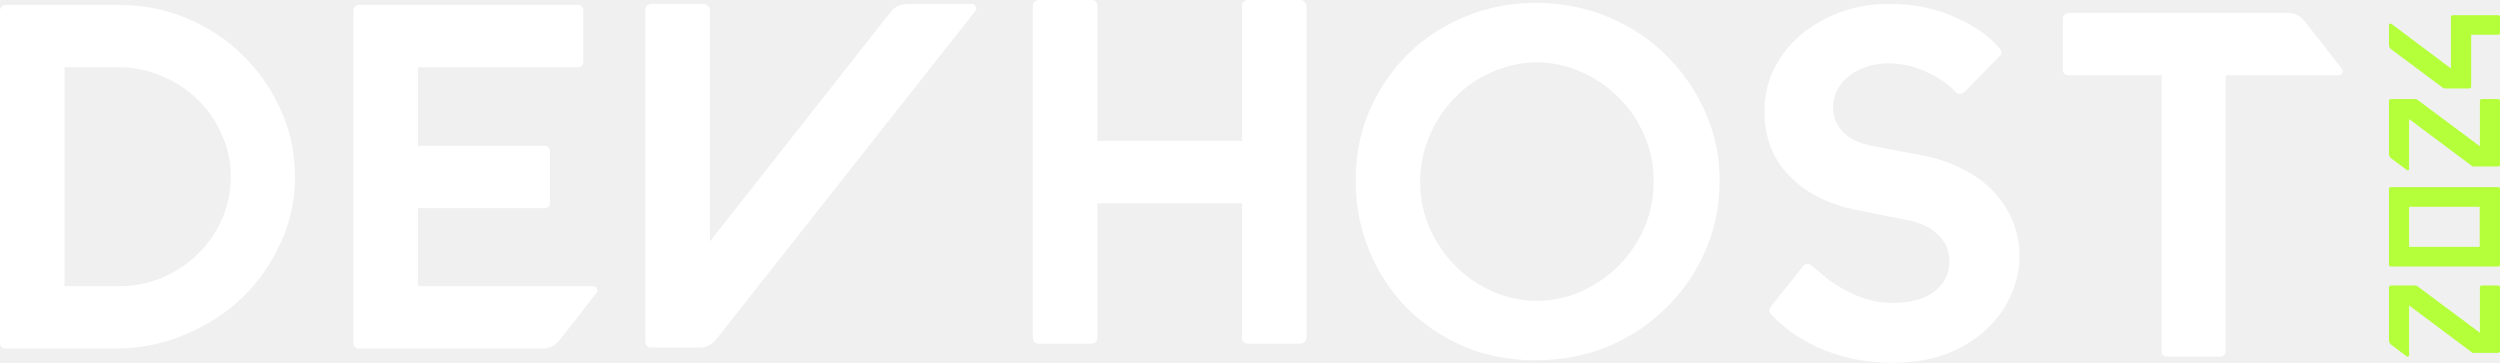
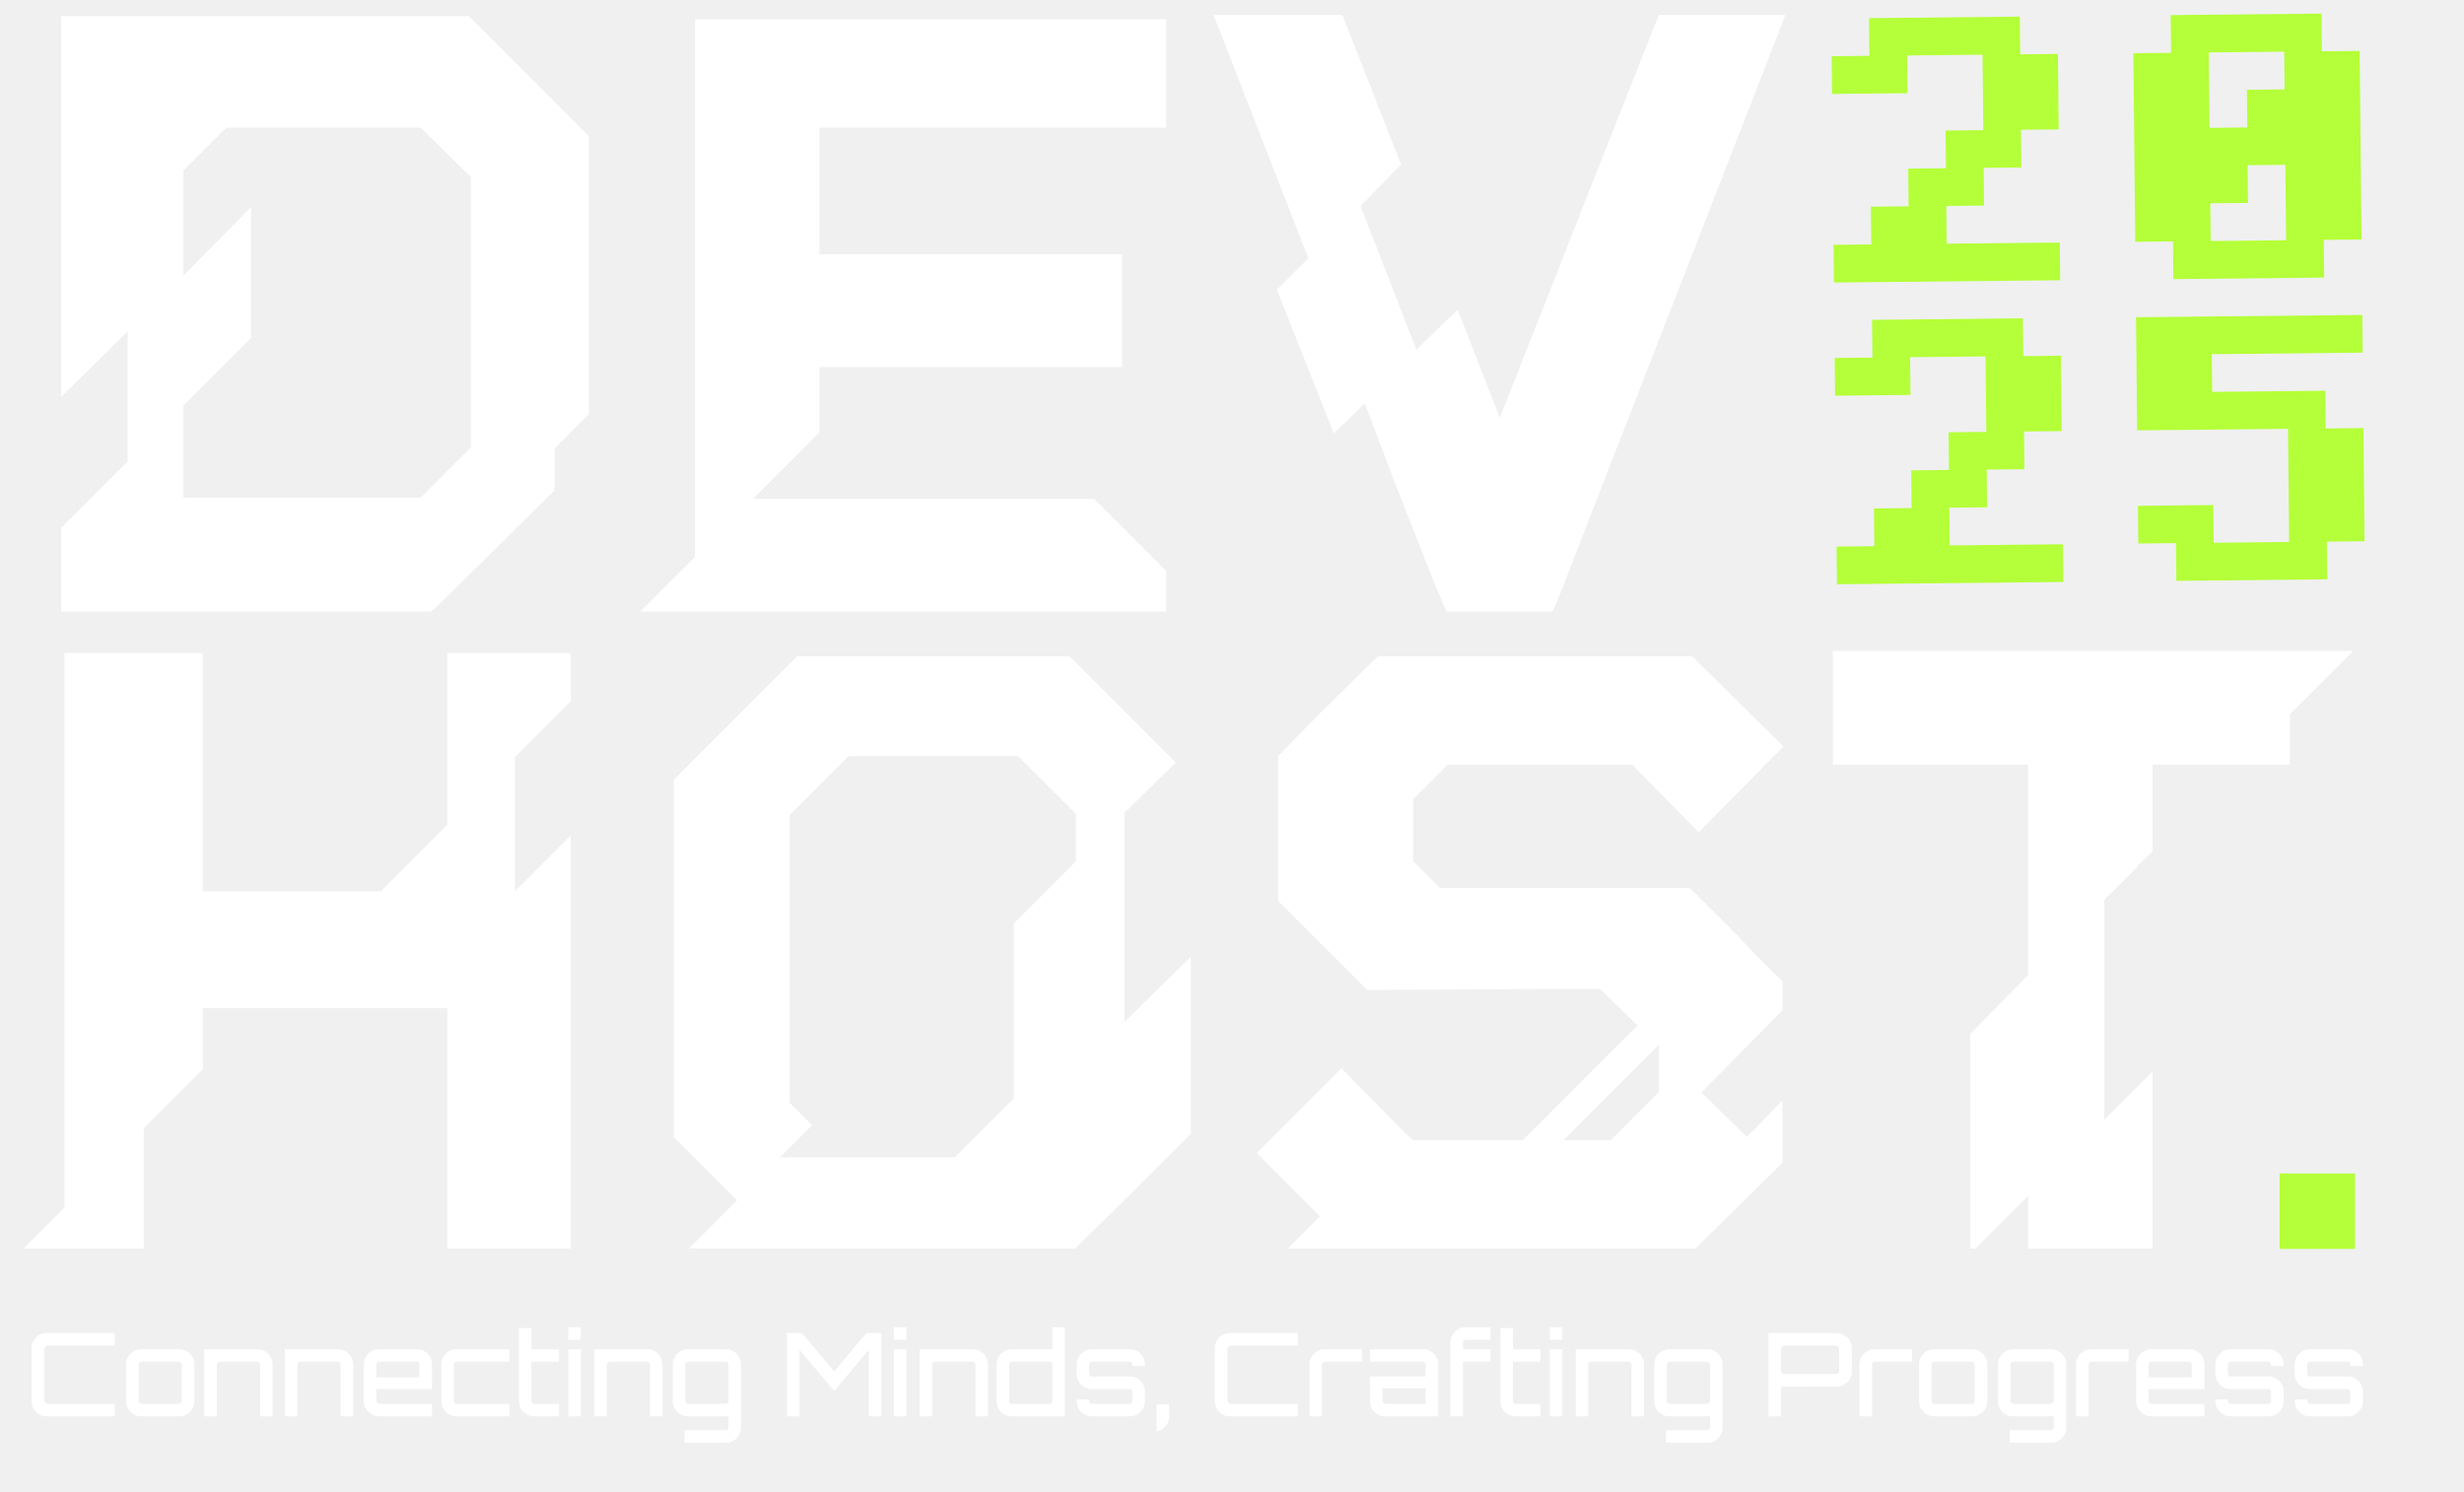
- <svg xmlns="http://www.w3.org/2000/svg" width="1647" height="239" viewBox="0 0 1647 239" fill="none">
-   <path d="M0 7.115C0 6.037 0.332 5.174 0.996 4.527C1.882 3.665 2.878 3.234 3.985 3.234H78.037C93.977 3.234 108.92 6.144 122.867 11.966C136.814 17.787 148.991 25.765 159.396 35.898C169.801 45.816 178.102 57.567 184.301 71.15C190.721 84.517 194.042 98.855 194.263 114.163C194.706 130.118 191.717 145.103 185.297 159.117C179.099 173.132 170.575 185.421 159.728 195.986C148.88 206.335 136.15 214.528 121.539 220.565C107.149 226.602 91.763 229.621 75.381 229.621H3.985C2.878 229.621 1.882 229.297 0.996 228.651C0.332 227.788 0 226.818 0 225.74V7.115ZM42.505 188.548H78.037C88.221 188.548 97.74 186.715 106.596 183.05C115.672 179.169 123.532 173.994 130.173 167.526C137.036 160.842 142.349 153.188 146.113 144.564C150.097 135.724 152.09 126.345 152.09 116.427C152.09 106.509 150.097 97.238 146.113 88.614C142.349 79.774 137.036 72.12 130.173 65.652C123.532 58.968 115.672 53.794 106.596 50.128C97.74 46.247 88.221 44.307 78.037 44.307H42.505V188.548Z" fill="white" />
-   <path d="M232.841 7.115C232.841 6.037 233.173 5.174 233.837 4.527C234.723 3.665 235.719 3.234 236.826 3.234H380.282C382.938 3.234 384.267 4.527 384.267 7.115V40.426C384.267 43.013 382.938 44.307 380.282 44.307H275.346V96.052H358.365C361.022 96.052 362.35 97.346 362.35 99.933V132.921C362.35 135.724 361.022 137.125 358.365 137.125H275.346V188.548H390.576C391.904 188.548 392.79 189.087 393.233 190.165C393.897 191.243 393.786 192.213 392.901 193.075L368.327 224.446C365.449 227.896 361.796 229.621 357.369 229.621H236.826C235.719 229.621 234.723 229.297 233.837 228.651C233.173 227.788 232.841 226.818 232.841 225.74V7.115Z" fill="white" />
-   <path d="M429.13 2.587H463.334C464.441 2.587 465.437 3.018 466.323 3.881C467.208 4.527 467.651 5.39 467.651 6.468V159.117L586.866 7.761C589.743 4.312 593.396 2.587 597.824 2.587H639.997C641.326 2.587 642.211 3.126 642.654 4.204C643.318 5.282 643.318 6.252 642.654 7.115L471.636 223.799C468.758 227.249 465.105 228.974 460.677 228.974H429.13C428.023 228.974 427.027 228.651 426.142 228.004C425.478 227.141 425.145 226.171 425.145 225.093V6.468C425.145 5.39 425.478 4.527 426.142 3.881C427.027 3.018 428.023 2.587 429.13 2.587Z" fill="white" />
-   <path d="M680.414 222.506V3.881C680.414 2.803 680.747 1.94 681.411 1.294C682.296 0.431 683.292 0 684.399 0H718.603C721.481 0 722.92 1.294 722.92 3.881V92.819H818.225V3.881C818.225 2.803 818.557 1.94 819.221 1.294C820.107 0.431 821.103 0 822.21 0H856.746C857.853 0 858.738 0.431 859.402 1.294C860.288 1.94 860.731 2.803 860.731 3.881V222.506C860.731 223.584 860.288 224.554 859.402 225.417C858.738 226.064 857.853 226.387 856.746 226.387H822.21C821.103 226.387 820.107 226.064 819.221 225.417C818.557 224.554 818.225 223.584 818.225 222.506V133.892H722.92V222.506C722.92 225.093 721.481 226.387 718.603 226.387H684.399C683.292 226.387 682.296 226.064 681.411 225.417C680.747 224.554 680.414 223.584 680.414 222.506Z" fill="white" />
-   <path d="M893.116 118.661C893.116 102.06 896.215 86.644 902.414 72.414C908.834 57.968 917.357 45.571 927.983 35.222C938.831 24.657 951.561 16.464 966.172 10.643C980.783 4.606 996.501 1.695 1013.33 1.911C1030.15 2.126 1045.87 5.36 1060.48 11.613C1075.09 17.865 1087.71 26.382 1098.34 37.162C1109.19 47.943 1117.71 60.556 1123.91 75.001C1130.11 89.231 1133.09 104.431 1132.87 120.602C1132.65 136.988 1129.33 152.296 1122.91 166.526C1116.49 180.756 1107.75 193.154 1096.68 203.718C1085.83 214.283 1073.1 222.584 1058.49 228.621C1043.88 234.442 1028.16 237.353 1011.33 237.353C994.73 237.353 979.123 234.334 964.512 228.297C950.122 222.045 937.614 213.636 926.987 203.071C916.361 192.291 908.059 179.678 902.082 165.232C896.104 150.787 893.116 135.263 893.116 118.661ZM935.621 120.278C935.621 130.843 937.724 140.869 941.93 150.356C946.137 159.842 951.782 168.143 958.866 175.258C965.951 182.373 974.142 187.979 983.44 192.075C992.738 196.172 1002.7 198.22 1013.33 198.22C1023.73 198.005 1033.58 195.741 1042.88 191.429C1052.18 187.116 1060.26 181.403 1067.12 174.288C1074.21 166.957 1079.74 158.549 1083.73 149.062C1087.71 139.36 1089.59 129.226 1089.37 118.661C1089.37 108.097 1087.27 98.071 1083.06 88.584C1078.86 79.098 1073.21 70.905 1066.13 64.005C1059.04 56.89 1050.74 51.284 1041.22 47.188C1031.92 43.091 1022.07 41.043 1011.67 41.043C1001.26 41.259 991.41 43.523 982.111 47.835C972.813 51.931 964.733 57.645 957.87 64.975C951.007 72.091 945.583 80.391 941.598 89.878C937.614 99.365 935.621 109.498 935.621 120.278Z" fill="white" />
-   <path d="M1162.43 73.414C1162.43 63.281 1164.54 53.902 1168.74 45.278C1173.17 36.653 1179.04 29.215 1186.34 22.962C1193.87 16.71 1202.5 11.751 1212.25 8.085C1222.21 4.42 1232.72 2.587 1243.79 2.587C1261.06 2.587 1276 5.606 1288.62 11.643C1301.46 17.464 1311.09 24.256 1317.51 32.018C1319.06 33.958 1318.95 35.683 1317.18 37.192L1294.27 60.478C1293.38 61.34 1292.28 61.772 1290.95 61.772C1289.84 61.772 1288.84 61.233 1287.96 60.154C1285.97 57.998 1283.42 55.842 1280.32 53.686C1277.44 51.53 1274.01 49.59 1270.03 47.865C1266.26 45.924 1262.17 44.415 1257.74 43.337C1253.31 42.259 1248.77 41.72 1244.12 41.72C1238.59 41.72 1233.5 42.583 1228.85 44.307C1224.42 45.817 1220.66 47.865 1217.56 50.452C1214.46 53.039 1212.02 56.058 1210.25 59.508C1208.48 62.957 1207.6 66.623 1207.6 70.504C1207.6 76.756 1209.7 82.146 1213.91 86.674C1218.11 91.202 1224.42 94.328 1232.83 96.053L1265.38 102.198C1276 104.138 1285.3 107.264 1293.27 111.576C1301.46 115.673 1308.22 120.632 1313.53 126.453C1319.06 132.275 1323.27 138.851 1326.15 146.181C1329.03 153.296 1330.46 160.843 1330.46 168.82C1330.46 177.444 1328.58 185.961 1324.82 194.369C1321.28 202.778 1315.85 210.324 1308.55 217.008C1301.46 223.692 1292.72 229.082 1282.31 233.179C1271.91 237.06 1259.95 239 1246.45 239C1236.93 239 1227.96 238.03 1219.55 236.089C1211.36 234.149 1203.83 231.669 1196.97 228.651C1190.33 225.417 1184.46 221.967 1179.37 218.302C1174.28 214.421 1170.07 210.648 1166.75 206.982C1165.2 205.473 1165.2 203.748 1166.75 201.808L1187.67 175.612C1188.34 174.534 1189.22 173.995 1190.33 173.995C1191.66 173.779 1192.76 174.102 1193.65 174.965C1196.75 177.768 1200.18 180.678 1203.94 183.697C1207.71 186.5 1211.8 189.087 1216.23 191.459C1220.66 193.83 1225.42 195.771 1230.51 197.28C1235.6 198.789 1241.03 199.544 1246.78 199.544C1258.96 199.544 1268.26 196.957 1274.68 191.782C1281.1 186.608 1284.31 179.924 1284.31 171.731C1284.31 165.263 1281.87 159.657 1277 154.913C1272.35 149.955 1265.38 146.613 1256.08 144.888L1223.54 138.42C1204.94 134.754 1190.11 127.316 1179.04 116.104C1167.97 104.893 1162.43 90.663 1162.43 73.414Z" fill="white" />
-   <path d="M1359 12.408C1359 11.33 1359.34 10.467 1360 9.82C1360.89 8.958 1361.88 8.527 1362.99 8.527H1507.11C1511.54 8.527 1515.19 10.252 1518.07 13.701L1542.64 45.072C1543.53 46.15 1543.64 47.228 1542.97 48.306C1542.53 49.169 1541.64 49.6 1540.32 49.6H1466.26V231.033C1466.26 233.62 1464.93 234.914 1462.28 234.914H1428.07C1425.42 234.914 1424.09 233.62 1424.09 231.033V49.6H1362.99C1361.88 49.6 1360.89 49.276 1360 48.63C1359.34 47.767 1359 46.797 1359 45.719V12.408Z" fill="white" />
-   <path d="M1585.65 234.812L1575.53 227.307C1574.41 226.428 1573.86 225.313 1573.86 223.96V189.275C1573.86 188.937 1574 188.666 1574.28 188.464C1574.55 188.193 1574.87 188.058 1575.21 188.058H1590.97C1591.6 188.058 1592.19 188.261 1592.74 188.666L1633.75 219.194V189.275C1633.75 188.937 1633.89 188.666 1634.17 188.464C1634.38 188.193 1634.65 188.058 1635 188.058H1645.64C1645.99 188.058 1646.3 188.193 1646.58 188.464C1646.86 188.666 1647 188.937 1647 189.275V231.263C1647 231.601 1646.86 231.905 1646.58 232.175C1646.3 232.378 1645.99 232.48 1645.64 232.48H1628.95L1587.11 201.242V234.102C1587.11 234.44 1586.97 234.711 1586.69 234.914C1586.34 235.116 1586 235.083 1585.65 234.812Z" fill="#B4FF39" />
-   <path d="M1645.64 175.605H1575.21C1574.87 175.605 1574.55 175.504 1574.28 175.301C1574 175.031 1573.86 174.727 1573.86 174.388V124.49C1573.86 123.679 1574.31 123.273 1575.21 123.273H1645.64C1646.55 123.273 1647 123.679 1647 124.49V174.388C1647 174.727 1646.86 175.031 1646.58 175.301C1646.3 175.504 1645.99 175.605 1645.64 175.605ZM1587.11 162.624H1633.64V136.255L1587.11 136.255V162.624Z" fill="#B4FF39" />
-   <path d="M1585.65 112L1575.53 104.495C1574.41 103.616 1573.86 102.5 1573.86 101.148V66.462C1573.86 66.124 1574 65.854 1574.28 65.651C1574.55 65.381 1574.87 65.245 1575.21 65.245H1590.97C1591.6 65.245 1592.19 65.448 1592.74 65.854L1633.75 96.381V66.462C1633.75 66.124 1633.89 65.854 1634.17 65.651C1634.38 65.381 1634.65 65.245 1635 65.245H1645.64C1645.99 65.245 1646.3 65.381 1646.58 65.651C1646.86 65.854 1647 66.124 1647 66.462V108.45C1647 108.788 1646.86 109.092 1646.58 109.363C1646.3 109.566 1645.99 109.667 1645.64 109.667H1628.95L1587.11 78.43V111.29C1587.11 111.628 1586.97 111.898 1586.69 112.101C1586.34 112.304 1586 112.27 1585.65 112Z" fill="#B4FF39" />
-   <path d="M1608.71 57.357L1575.53 32.611C1574.41 31.867 1573.86 30.785 1573.86 29.365V16.383C1573.86 16.045 1574.03 15.809 1574.38 15.674C1574.73 15.471 1575.08 15.471 1575.42 15.674L1614.65 45.085V11.211C1614.65 10.4 1615.11 9.994 1616.01 9.994H1645.64C1646.55 9.994 1647 10.4 1647 11.211V21.657C1647 22.469 1646.55 22.874 1645.64 22.874H1628.01V57.053C1628.01 57.391 1627.87 57.695 1627.59 57.965C1627.31 58.168 1627 58.27 1626.65 58.27H1611.32C1610.27 58.27 1609.4 57.965 1608.71 57.357Z" fill="#B4FF39" />
+ <svg xmlns="http://www.w3.org/2000/svg" width="1217" height="737" viewBox="0 0 1217 737" fill="none">
+   <path d="M256.977 33.385L290.888 67.303V204.568L273.932 221.527V242.196C273.932 242.196 211.94 303.674 213 302.084H30.201V260.745L63.052 227.887V163.759L30.201 196.088V7.946H231.544L256.977 33.385ZM232.604 220.997V87.443L207.701 63.064H111.798L90.604 84.263V136.201L123.985 102.282V166.939L90.604 200.328V245.906H207.701L232.604 220.997ZM575.901 63.064H404.76V125.601H554.178V181.249H404.76V213.577L371.909 246.436H540.402L575.901 281.944V302.084H316.275L343.297 275.055V9.536H575.901V63.064ZM819.31 7.416H881.832L772.683 287.774V288.304L766.855 302.084H714.399L708.571 288.304L687.907 235.836L674.131 199.268L658.765 214.107L630.683 143.09L646.049 127.721V127.191L599.422 7.416H663.004L692.146 81.613H691.616L672.011 101.752L699.564 172.769L719.698 153.16L720.228 153.69L740.892 206.688V206.158L789.108 83.733L819.31 7.416Z" fill="white" />
+   <path d="M281.88 346.469L254.328 374.028V440.276L281.88 412.717V616.758H220.947V498.043H100.141V528.252L70.999 557.401V616.758H11.656L31.791 596.619V322.62H100.141V440.276H188.096L220.947 407.417V322.62H281.88V346.469ZM555.299 401.587V504.933L588.15 472.604V560.05L555.299 592.909L530.926 616.758H340.18L364.023 592.909L332.762 561.64V385.158L393.695 324.21H528.277L555.299 351.239L577.553 373.498L580.732 376.678L555.299 401.587ZM500.725 456.175L531.456 425.436V402.117L502.844 373.498H419.128L389.986 402.647V544.681L401.113 555.811L389.986 566.94L385.217 571.71H471.583L500.725 542.561V456.175ZM858.084 462.005L865.502 469.954L880.338 484.794V499.103L840.599 539.381V539.911L862.853 561.64L880.338 543.621V574.36L876.099 578.6L840.599 613.578L837.42 616.758H667.868H662.039H636.077L651.972 600.859L620.711 569.59L662.569 527.722L693.83 559.52L698.069 563.23H752.114L787.084 528.252L808.808 506.523L790.263 488.503H790.793H787.084H786.024H764.83L675.286 489.033L631.308 445.045V373.498L650.912 353.359L680.584 324.21H835.83L840.599 328.98L880.867 368.729L839.009 411.127L806.159 377.738H715.024L698.069 394.697V425.436L711.315 438.686H736.748H787.084H814.636H832.121H834.241L834.771 439.216V438.686L858.084 462.005ZM819.405 539.381V516.062L816.756 518.712L787.084 548.391L772.248 563.23H795.562L819.405 539.381ZM905.286 321.561H1162.26L1131 352.829V377.738H1063.18V420.666L1056.29 427.026L1055.23 428.616L1039.34 444.515V553.161L1055.23 537.261L1056.29 536.201L1063.18 529.312V616.758H1001.72V590.789L975.756 616.758H973.107V510.763L1001.72 481.614V377.738H905.286V321.561Z" fill="white" />
+   <path d="M924.241 120.743L924.055 102.112L942.682 101.925L942.492 83.294L961.119 83.106L960.933 64.475L979.56 64.288L979.184 27.026L941.933 27.401L942.119 46.032L904.864 46.406L904.678 27.775L923.305 27.588L923.119 8.957L997.625 8.207L997.811 26.839L1016.44 26.651L1016.81 63.913L998.184 64.101L998.374 82.732L979.747 82.919L979.933 101.55L961.305 101.738L961.496 120.369L1017.37 119.806L1017.56 138.438L905.8 139.561L905.613 120.931L924.241 120.743ZM1146.82 25.34L1165.45 25.153L1166.39 118.308L1147.76 118.496L1147.95 137.126L1073.44 137.876L1073.25 119.245L1054.63 119.432L1053.69 26.277L1072.32 26.089L1072.13 7.458L1146.64 6.709L1146.82 25.34ZM1090.94 25.902L1091.32 63.164L1109.95 62.977L1109.76 44.346L1128.39 44.158L1128.2 25.527L1090.94 25.902ZM1129.14 118.683L1128.76 81.421L1110.13 81.608L1110.32 100.239L1091.69 100.426L1091.88 119.057L1129.14 118.683ZM925.739 269.792L925.553 251.161L944.176 250.973L943.99 232.342L962.618 232.155L962.431 213.524L981.059 213.337L980.682 176.074L943.427 176.449L943.618 195.08L906.362 195.455L906.176 176.824L924.804 176.637L924.613 158.005L999.124 157.256L999.31 175.887L1017.94 175.7L1018.31 212.962L999.682 213.149L999.873 231.78L981.245 231.968L981.431 250.599L962.804 250.786L962.99 269.417L1018.87 268.855L1019.06 287.486L907.298 288.61L907.112 269.979L925.739 269.792ZM1148.51 193.02L1148.69 211.651L1167.32 211.464L1167.89 267.357L1149.26 267.544L1149.44 286.175L1074.94 286.925L1074.75 268.293L1056.12 268.48L1055.94 249.85L1093.19 249.475L1093.38 268.106L1130.63 267.731L1130.07 211.838L1055.57 212.587L1055 156.694L1166.76 155.57L1166.95 174.201L1092.44 174.951L1092.63 193.582L1148.51 193.02Z" fill="#B4FF39" />
+   <path d="M23.043 699.633C21.672 699.633 20.416 699.306 19.273 698.66C18.169 697.973 17.274 697.078 16.588 695.973C15.941 694.83 15.617 693.576 15.617 692.205V665.922C15.617 664.547 15.941 663.309 16.588 662.208C17.274 661.065 18.169 660.166 19.273 659.52C20.416 658.833 21.672 658.494 23.043 658.494H56.633V664.663H23.9C23.291 664.663 22.777 664.874 22.358 665.292C21.977 665.673 21.787 666.166 21.787 666.779V691.348C21.787 691.957 21.977 692.47 22.358 692.888C22.777 693.269 23.291 693.46 23.9 693.46H56.633V699.633H23.043ZM69.729 699.633C68.358 699.633 67.121 699.289 66.016 698.602C64.912 697.919 64.017 697.021 63.331 695.919C62.646 694.814 62.303 693.576 62.303 692.205V673.921C62.303 672.546 62.646 671.308 63.331 670.207C64.017 669.101 64.912 668.207 66.016 667.52C67.121 666.832 68.358 666.493 69.729 666.493H88.581C89.951 666.493 91.189 666.832 92.294 667.52C93.436 668.166 94.331 669.064 94.978 670.207C95.664 671.35 96.007 672.588 96.007 673.921V692.205C96.007 693.576 95.664 694.814 94.978 695.919C94.331 697.021 93.436 697.919 92.294 698.602C91.189 699.289 89.951 699.633 88.581 699.633H69.729ZM69.901 693.46H88.409C88.79 693.46 89.114 693.327 89.38 693.062C89.647 692.756 89.78 692.412 89.78 692.031V674.091C89.78 673.71 89.647 673.387 89.38 673.118C89.114 672.815 88.79 672.662 88.409 672.662H69.901C69.52 672.662 69.177 672.815 68.873 673.118C68.606 673.387 68.473 673.71 68.473 674.091V692.031C68.473 692.412 68.606 692.756 68.873 693.062C69.177 693.327 69.52 693.46 69.901 693.46ZM100.911 699.633V666.493H127.188C128.559 666.493 129.797 666.832 130.901 667.52C132.044 668.207 132.938 669.101 133.586 670.207C134.271 671.308 134.614 672.546 134.614 673.921V699.633H128.445V674.091C128.445 673.71 128.292 673.387 127.988 673.118C127.721 672.815 127.397 672.662 127.017 672.662H108.508C108.127 672.662 107.785 672.815 107.48 673.118C107.213 673.387 107.08 673.71 107.08 674.091V699.633H100.911ZM140.686 699.633V666.493H166.963C168.334 666.493 169.572 666.832 170.676 667.52C171.819 668.207 172.714 669.101 173.361 670.207C174.047 671.308 174.389 672.546 174.389 673.921V699.633H168.22V674.091C168.22 673.71 168.068 673.387 167.763 673.118C167.496 672.815 167.173 672.662 166.792 672.662H148.283C147.903 672.662 147.56 672.815 147.255 673.118C146.989 673.387 146.855 673.71 146.855 674.091V699.633H140.686ZM187.102 699.633C185.731 699.633 184.494 699.289 183.389 698.602C182.285 697.919 181.39 697.021 180.704 695.919C180.019 694.814 179.676 693.576 179.676 692.205V673.921C179.676 672.546 180.019 671.308 180.704 670.207C181.39 669.101 182.285 668.207 183.389 667.52C184.494 666.832 185.731 666.493 187.102 666.493H205.953C207.324 666.493 208.562 666.832 209.667 667.52C210.809 668.166 211.704 669.064 212.351 670.207C213.037 671.35 213.38 672.588 213.38 673.921V686.148H185.846V692.031C185.846 692.412 185.979 692.756 186.246 693.062C186.55 693.327 186.893 693.46 187.274 693.46H213.38V699.633H187.102ZM185.846 680.376H207.153V674.091C207.153 673.71 207.02 673.387 206.753 673.118C206.487 672.815 206.163 672.662 205.782 672.662H187.274C186.893 672.662 186.55 672.815 186.246 673.118C185.979 673.387 185.846 673.71 185.846 674.091V680.376ZM225.427 699.633C224.056 699.633 222.818 699.289 221.714 698.602C220.61 697.919 219.715 697.021 219.029 695.919C218.344 694.814 218.001 693.576 218.001 692.205V673.921C218.001 672.546 218.344 671.308 219.029 670.207C219.715 669.101 220.61 668.207 221.714 667.52C222.818 666.832 224.056 666.493 225.427 666.493H251.59V672.662H225.599C225.218 672.662 224.875 672.815 224.57 673.118C224.304 673.387 224.17 673.71 224.17 674.091V692.031C224.17 692.412 224.304 692.756 224.57 693.062C224.875 693.327 225.218 693.46 225.599 693.46H251.704V699.633H225.427ZM263.754 699.633C262.383 699.633 261.127 699.289 259.984 698.602C258.88 697.919 257.985 697.021 257.299 695.919C256.652 694.814 256.328 693.576 256.328 692.205V656.034H262.498V666.493H276.093V672.662H262.498V692.031C262.498 692.412 262.631 692.756 262.897 693.062C263.202 693.327 263.545 693.46 263.926 693.46H276.093V699.633H263.754ZM280.705 699.633V666.493H286.874V699.633H280.705ZM280.705 661.806V655.637H286.874V661.806H280.705ZM293.483 699.633V666.493H319.76C321.131 666.493 322.369 666.832 323.473 667.52C324.616 668.207 325.51 669.101 326.158 670.207C326.843 671.308 327.186 672.546 327.186 673.921V699.633H321.017V674.091C321.017 673.71 320.864 673.387 320.56 673.118C320.293 672.815 319.969 672.662 319.589 672.662H301.08C300.699 672.662 300.357 672.815 300.052 673.118C299.785 673.387 299.652 673.71 299.652 674.091V699.633H293.483ZM338.119 712.717V706.49H358.398C358.779 706.49 359.103 706.337 359.369 706.03C359.674 705.765 359.826 705.442 359.826 705.061V699.633H339.718C338.385 699.633 337.148 699.306 336.005 698.66C334.863 697.973 333.949 697.062 333.263 695.919C332.616 694.776 332.292 693.538 332.292 692.205V673.921C332.292 672.546 332.635 671.308 333.32 670.207C334.006 669.101 334.901 668.207 336.005 667.52C337.148 666.832 338.385 666.493 339.718 666.493H358.569C359.94 666.493 361.178 666.832 362.283 667.52C363.425 668.207 364.32 669.101 364.967 670.207C365.653 671.308 365.996 672.546 365.996 673.921V705.289C365.996 706.659 365.653 707.898 364.967 709.003C364.32 710.146 363.425 711.04 362.283 711.686C361.178 712.373 359.94 712.717 358.569 712.717H338.119ZM339.89 693.46H358.398C358.779 693.46 359.103 693.327 359.369 693.062C359.674 692.756 359.826 692.412 359.826 692.031V674.091C359.826 673.71 359.674 673.387 359.369 673.118C359.103 672.815 358.779 672.662 358.398 672.662H339.89C339.509 672.662 339.166 672.815 338.861 673.118C338.595 673.387 338.462 673.71 338.462 674.091V692.031C338.462 692.412 338.595 692.756 338.861 693.062C339.166 693.327 339.509 693.46 339.89 693.46ZM388.712 699.633V658.494H396.081L412.018 677.461L427.9 658.494H435.326V699.633H429.1V666.779L412.018 687.117L394.881 666.779V699.633H388.712ZM441.481 699.633V666.493H447.649V699.633H441.481ZM441.481 661.806V655.637H447.649V661.806H441.481ZM454.255 699.633V666.493H480.533C481.907 666.493 483.145 666.832 484.246 667.52C485.388 668.207 486.287 669.101 486.932 670.207C487.619 671.308 487.959 672.546 487.959 673.921V699.633H481.791V674.091C481.791 673.71 481.638 673.387 481.336 673.118C481.067 672.815 480.744 672.662 480.363 672.662H461.855C461.475 672.662 461.131 672.815 460.825 673.118C460.56 673.387 460.427 673.71 460.427 674.091V699.633H454.255ZM499.686 699.633C498.316 699.633 497.062 699.306 495.919 698.66C494.814 697.973 493.92 697.062 493.233 695.919C492.587 694.776 492.26 693.538 492.26 692.205V673.921C492.26 672.546 492.587 671.308 493.233 670.207C493.92 669.101 494.814 668.207 495.919 667.52C497.062 666.832 498.316 666.493 499.686 666.493H519.795V655.637H525.963V699.633H499.686ZM499.918 693.46H518.425C518.806 693.46 519.129 693.327 519.394 693.062C519.663 692.756 519.795 692.412 519.795 692.031V674.091C519.795 673.71 519.663 673.387 519.394 673.118C519.129 672.815 518.806 672.662 518.425 672.662H499.918C499.537 672.662 499.193 672.815 498.887 673.118C498.622 673.387 498.49 673.71 498.49 674.091V692.031C498.49 692.412 498.622 692.756 498.887 693.062C499.193 693.327 499.537 693.46 499.918 693.46ZM539.218 699.633C537.848 699.633 536.61 699.289 535.505 698.602C534.399 697.919 533.505 697.021 532.818 695.919C532.135 694.814 531.792 693.576 531.792 692.205V691.348H537.959V692.031C537.959 692.412 538.092 692.756 538.361 693.062C538.663 693.327 539.007 693.46 539.387 693.46H557.895C558.276 693.46 558.603 693.327 558.868 693.062C559.133 692.756 559.269 692.412 559.269 692.031V687.576C559.269 687.195 559.133 686.872 558.868 686.603C558.603 686.301 558.276 686.148 557.895 686.148H539.218C537.848 686.148 536.61 685.825 535.505 685.175C534.399 684.492 533.505 683.593 532.818 682.492C532.135 681.349 531.792 680.09 531.792 678.72V673.921C531.792 672.546 532.135 671.308 532.818 670.207C533.505 669.101 534.399 668.207 535.505 667.52C536.61 666.832 537.848 666.493 539.218 666.493H558.069C559.439 666.493 560.677 666.832 561.782 667.52C562.924 668.207 563.819 669.101 564.464 670.207C565.151 671.308 565.495 672.546 565.495 673.921V674.778H559.269V674.091C559.269 673.71 559.133 673.387 558.868 673.118C558.603 672.815 558.276 672.662 557.895 672.662H539.387C539.007 672.662 538.663 672.815 538.361 673.118C538.092 673.387 537.959 673.71 537.959 674.091V678.546C537.959 678.927 538.092 679.27 538.361 679.577C538.663 679.842 539.007 679.974 539.387 679.974H558.069C559.439 679.974 560.677 680.318 561.782 681.005C562.924 681.651 563.819 682.545 564.464 683.688C565.151 684.794 565.495 686.032 565.495 687.402V692.205C565.495 693.576 565.151 694.814 564.464 695.919C563.819 697.021 562.924 697.919 561.782 698.602C560.677 699.289 559.439 699.633 558.069 699.633H539.218ZM571.294 707.173V693.687H577.466V699.861C577.466 701.041 577.197 702.109 576.663 703.061C576.133 704.051 575.388 704.908 574.436 705.633C573.521 706.353 572.474 706.871 571.294 707.173ZM607.453 699.633C606.082 699.633 604.824 699.306 603.681 698.66C602.58 697.973 601.682 697.078 600.999 695.973C600.349 694.83 600.026 693.576 600.026 692.205V665.922C600.026 664.547 600.349 663.309 600.999 662.208C601.682 661.065 602.58 660.166 603.681 659.52C604.824 658.833 606.082 658.494 607.453 658.494H641.044V664.663H608.309C607.701 664.663 607.188 664.874 606.77 665.292C606.389 665.673 606.198 666.166 606.198 666.779V691.348C606.198 691.957 606.389 692.47 606.77 692.888C607.188 693.269 607.701 693.46 608.309 693.46H641.044V699.633H607.453ZM646.769 699.633V673.921C646.769 672.546 647.113 671.308 647.8 670.207C648.483 669.101 649.381 668.207 650.482 667.52C651.625 666.832 652.862 666.493 654.195 666.493H672.707V672.662H654.369C653.988 672.662 653.645 672.815 653.338 673.118C653.073 673.387 652.941 673.71 652.941 674.091V699.633H646.769ZM684.099 699.633C682.729 699.633 681.47 699.289 680.328 698.602C679.222 697.919 678.328 697.021 677.641 695.919C676.995 694.814 676.672 693.576 676.672 692.205V679.974H704.15V674.091C704.15 673.71 704.014 673.387 703.749 673.118C703.484 672.815 703.157 672.662 702.776 672.662H676.672V666.493H702.95C704.32 666.493 705.558 666.832 706.663 667.52C707.805 668.166 708.699 669.064 709.345 670.207C710.032 671.35 710.376 672.588 710.376 673.921V699.633H684.099ZM684.268 693.46H704.15V685.746H682.84V692.031C682.84 692.412 682.973 692.756 683.242 693.062C683.544 693.327 683.888 693.46 684.268 693.46ZM716.391 699.633V663.065C716.391 661.69 716.718 660.452 717.363 659.351C718.05 658.208 718.945 657.309 720.05 656.664C721.192 655.976 722.447 655.637 723.817 655.637H736.156V661.806H723.991C723.61 661.806 723.266 661.959 722.96 662.261C722.695 662.531 722.562 662.854 722.562 663.234V666.493H736.156V672.662H722.562V699.633H716.391ZM748.533 699.633C747.159 699.633 745.905 699.289 744.762 698.602C743.657 697.919 742.763 697.021 742.076 695.919C741.43 694.814 741.107 693.576 741.107 692.205V656.034H747.275V666.493H760.869V672.662H747.275V692.031C747.275 692.412 747.407 692.756 747.677 693.062C747.979 693.327 748.322 693.46 748.703 693.46H760.869V699.633H748.533ZM765.48 699.633V666.493H771.652V699.633H765.48ZM765.48 661.806V655.637H771.652V661.806H765.48ZM778.259 699.633V666.493H804.536C805.906 666.493 807.144 666.832 808.249 667.52C809.392 668.207 810.286 669.101 810.936 670.207C811.619 671.308 811.962 672.546 811.962 673.921V699.633H805.795V674.091C805.795 673.71 805.641 673.387 805.335 673.118C805.07 672.815 804.747 672.662 804.366 672.662H785.859C785.478 672.662 785.135 672.815 784.828 673.118C784.563 673.387 784.431 673.71 784.431 674.091V699.633H778.259ZM822.895 712.717V706.49H843.174C843.555 706.49 843.882 706.337 844.147 706.03C844.453 705.765 844.602 705.442 844.602 705.061V699.633H824.497C823.164 699.633 821.926 699.306 820.784 698.66C819.641 697.973 818.726 697.062 818.039 695.919C817.393 694.776 817.07 693.538 817.07 692.205V673.921C817.07 672.546 817.414 671.308 818.097 670.207C818.784 669.101 819.678 668.207 820.784 667.52C821.926 666.832 823.164 666.493 824.497 666.493H843.348C844.718 666.493 845.956 666.832 847.061 667.52C848.203 668.207 849.097 669.101 849.743 670.207C850.43 671.308 850.774 672.546 850.774 673.921V705.289C850.774 706.659 850.43 707.898 849.743 709.003C849.097 710.146 848.203 711.04 847.061 711.686C845.956 712.373 844.718 712.717 843.348 712.717H822.895ZM824.666 693.46H843.174C843.555 693.46 843.882 693.327 844.147 693.062C844.453 692.756 844.602 692.412 844.602 692.031V674.091C844.602 673.71 844.453 673.387 844.147 673.118C843.882 672.815 843.555 672.662 843.174 672.662H824.666C824.285 672.662 823.942 672.815 823.64 673.118C823.371 673.387 823.238 673.71 823.238 674.091V692.031C823.238 692.412 823.371 692.756 823.64 693.062C823.942 693.327 824.285 693.46 824.666 693.46ZM873.487 699.633V658.547H907.137C908.507 658.547 909.761 658.891 910.904 659.578C912.046 660.262 912.944 661.177 913.59 662.319C914.277 663.425 914.617 664.642 914.617 665.975V677.519C914.617 678.889 914.277 680.148 913.59 681.291C912.944 682.396 912.046 683.291 910.904 683.974C909.761 684.624 908.507 684.947 907.137 684.947L879.659 685.005V699.633H873.487ZM881.087 678.72H907.021C907.402 678.72 907.724 678.587 907.994 678.318C908.258 678.053 908.391 677.73 908.391 677.349V666.149C908.391 665.768 908.258 665.445 907.994 665.176C907.724 664.874 907.402 664.721 907.021 664.721H881.087C880.706 664.721 880.363 664.874 880.056 665.176C879.791 665.445 879.659 665.768 879.659 666.149V677.349C879.659 677.73 879.791 678.053 880.056 678.318C880.363 678.587 880.706 678.72 881.087 678.72ZM918.446 699.633V673.921C918.446 672.546 918.789 671.308 919.476 670.207C920.159 669.101 921.053 668.207 922.159 667.52C923.301 666.832 924.539 666.493 925.872 666.493H944.379V672.662H926.046C925.665 672.662 925.321 672.815 925.015 673.118C924.75 673.387 924.618 673.71 924.618 674.091V699.633H918.446ZM955.27 699.633C953.9 699.633 952.662 699.289 951.557 698.602C950.452 697.919 949.558 697.021 948.871 695.919C948.188 694.814 947.844 693.576 947.844 692.205V673.921C947.844 672.546 948.188 671.308 948.871 670.207C949.558 669.101 950.452 668.207 951.557 667.52C952.662 666.832 953.9 666.493 955.27 666.493H974.121C975.492 666.493 976.729 666.832 977.834 667.52C978.977 668.166 979.871 669.064 980.521 670.207C981.204 671.35 981.547 672.588 981.547 673.921V692.205C981.547 693.576 981.204 694.814 980.521 695.919C979.871 697.021 978.977 697.919 977.834 698.602C976.729 699.289 975.492 699.633 974.121 699.633H955.27ZM955.44 693.46H973.952C974.332 693.46 974.655 693.327 974.92 693.062C975.189 692.756 975.322 692.412 975.322 692.031V674.091C975.322 673.71 975.189 673.387 974.92 673.118C974.655 672.815 974.332 672.662 973.952 672.662H955.44C955.059 672.662 954.72 672.815 954.413 673.118C954.148 673.387 954.012 673.71 954.012 674.091V692.031C954.012 692.412 954.148 692.756 954.413 693.062C954.72 693.327 955.059 693.46 955.44 693.46ZM992.654 712.717V706.49H1012.93C1013.31 706.49 1013.64 706.337 1013.9 706.03C1014.21 705.765 1014.36 705.442 1014.36 705.061V699.633H994.251C992.919 699.633 991.681 699.306 990.538 698.66C989.396 697.973 988.481 697.062 987.798 695.919C987.148 694.776 986.825 693.538 986.825 692.205V673.921C986.825 672.546 987.169 671.308 987.852 670.207C988.539 669.101 989.433 668.207 990.538 667.52C991.681 666.832 992.919 666.493 994.251 666.493H1013.1C1014.47 666.493 1015.71 666.832 1016.82 667.52C1017.96 668.207 1018.85 669.101 1019.5 670.207C1020.19 671.308 1020.53 672.546 1020.53 673.921V705.289C1020.53 706.659 1020.19 707.898 1019.5 709.003C1018.85 710.146 1017.96 711.04 1016.82 711.686C1015.71 712.373 1014.47 712.717 1013.1 712.717H992.654ZM994.421 693.46H1012.93C1013.31 693.46 1013.64 693.327 1013.9 693.062C1014.21 692.756 1014.36 692.412 1014.36 692.031V674.091C1014.36 673.71 1014.21 673.387 1013.9 673.118C1013.64 672.815 1013.31 672.662 1012.93 672.662H994.421C994.04 672.662 993.701 672.815 993.395 673.118C993.13 673.387 992.993 673.71 992.993 674.091V692.031C992.993 692.412 993.13 692.756 993.395 693.062C993.701 693.327 994.04 693.46 994.421 693.46ZM1025.39 699.633V673.921C1025.39 672.546 1025.73 671.308 1026.42 670.207C1027.1 669.101 1028 668.207 1029.1 667.52C1030.24 666.832 1031.48 666.493 1032.81 666.493H1051.32V672.662H1032.98C1032.6 672.662 1032.26 672.815 1031.96 673.118C1031.69 673.387 1031.56 673.71 1031.56 674.091V699.633H1025.39ZM1062.49 699.633C1061.12 699.633 1059.88 699.289 1058.78 698.602C1057.67 697.919 1056.78 697.021 1056.09 695.919C1055.41 694.814 1055.06 693.576 1055.06 692.205V673.921C1055.06 672.546 1055.41 671.308 1056.09 670.207C1056.78 669.101 1057.67 668.207 1058.78 667.52C1059.88 666.832 1061.12 666.493 1062.49 666.493H1081.34C1082.71 666.493 1083.95 666.832 1085.05 667.52C1086.2 668.166 1087.09 669.064 1087.74 670.207C1088.42 671.35 1088.77 672.588 1088.77 673.921V686.148H1061.23V692.031C1061.23 692.412 1061.37 692.756 1061.63 693.062C1061.94 693.327 1062.28 693.46 1062.66 693.46H1088.77V699.633H1062.49ZM1061.23 680.376H1082.54V674.091C1082.54 673.71 1082.41 673.387 1082.14 673.118C1081.88 672.815 1081.55 672.662 1081.17 672.662H1062.66C1062.28 672.662 1061.94 672.815 1061.63 673.118C1061.37 673.387 1061.23 673.71 1061.23 674.091V680.376ZM1101.65 699.633C1100.28 699.633 1099.04 699.289 1097.94 698.602C1096.83 697.919 1095.94 697.021 1095.25 695.919C1094.56 694.814 1094.22 693.576 1094.22 692.205V691.348H1100.39V692.031C1100.39 692.412 1100.52 692.756 1100.79 693.062C1101.09 693.327 1101.44 693.46 1101.82 693.46H1120.33C1120.71 693.46 1121.03 693.327 1121.3 693.062C1121.56 692.756 1121.7 692.412 1121.7 692.031V687.576C1121.7 687.195 1121.56 686.872 1121.3 686.603C1121.03 686.301 1120.71 686.148 1120.33 686.148H1101.65C1100.28 686.148 1099.04 685.825 1097.94 685.175C1096.83 684.492 1095.94 683.593 1095.25 682.492C1094.56 681.349 1094.22 680.09 1094.22 678.72V673.921C1094.22 672.546 1094.56 671.308 1095.25 670.207C1095.94 669.101 1096.83 668.207 1097.94 667.52C1099.04 666.832 1100.28 666.493 1101.65 666.493H1120.5C1121.87 666.493 1123.11 666.832 1124.21 667.52C1125.36 668.207 1126.25 669.101 1126.9 670.207C1127.58 671.308 1127.93 672.546 1127.93 673.921V674.778H1121.7V674.091C1121.7 673.71 1121.56 673.387 1121.3 673.118C1121.03 672.815 1120.71 672.662 1120.33 672.662H1101.82C1101.44 672.662 1101.09 672.815 1100.79 673.118C1100.52 673.387 1100.39 673.71 1100.39 674.091V678.546C1100.39 678.927 1100.52 679.27 1100.79 679.577C1101.09 679.842 1101.44 679.974 1101.82 679.974H1120.5C1121.87 679.974 1123.11 680.318 1124.21 681.005C1125.36 681.651 1126.25 682.545 1126.9 683.688C1127.58 684.794 1127.93 686.032 1127.93 687.402V692.205C1127.93 693.576 1127.58 694.814 1126.9 695.919C1126.25 697.021 1125.36 697.919 1124.21 698.602C1123.11 699.289 1121.87 699.633 1120.5 699.633H1101.65ZM1140.81 699.633C1139.44 699.633 1138.2 699.289 1137.1 698.602C1135.99 697.919 1135.1 697.021 1134.41 695.919C1133.73 694.814 1133.38 693.576 1133.38 692.205V691.348H1139.55V692.031C1139.55 692.412 1139.69 692.756 1139.95 693.062C1140.26 693.327 1140.6 693.46 1140.98 693.46H1159.49C1159.87 693.46 1160.19 693.327 1160.46 693.062C1160.73 692.756 1160.86 692.412 1160.86 692.031V687.576C1160.86 687.195 1160.73 686.872 1160.46 686.603C1160.19 686.301 1159.87 686.148 1159.49 686.148H1140.81C1139.44 686.148 1138.2 685.825 1137.1 685.175C1135.99 684.492 1135.1 683.593 1134.41 682.492C1133.73 681.349 1133.38 680.09 1133.38 678.72V673.921C1133.38 672.546 1133.73 671.308 1134.41 670.207C1135.1 669.101 1135.99 668.207 1137.1 667.52C1138.2 666.832 1139.44 666.493 1140.81 666.493H1159.66C1161.03 666.493 1162.27 666.832 1163.37 667.52C1164.52 668.207 1165.41 669.101 1166.06 670.207C1166.74 671.308 1167.09 672.546 1167.09 673.921V674.778H1160.86V674.091C1160.86 673.71 1160.73 673.387 1160.46 673.118C1160.19 672.815 1159.87 672.662 1159.49 672.662H1140.98C1140.6 672.662 1140.26 672.815 1139.95 673.118C1139.69 673.387 1139.55 673.71 1139.55 674.091V678.546C1139.55 678.927 1139.69 679.27 1139.95 679.577C1140.26 679.842 1140.6 679.974 1140.98 679.974H1159.66C1161.03 679.974 1162.27 680.318 1163.37 681.005C1164.52 681.651 1165.41 682.545 1166.06 683.688C1166.74 684.794 1167.09 686.032 1167.09 687.402V692.205C1167.09 693.576 1166.74 694.814 1166.06 695.919C1165.41 697.021 1164.52 697.919 1163.37 698.602C1162.27 699.289 1161.03 699.633 1159.66 699.633H1140.81Z" fill="white" />
+   <path d="M1163.19 579.662H1125.93V616.926H1163.19V579.662Z" fill="#B4FF39" />
</svg>
